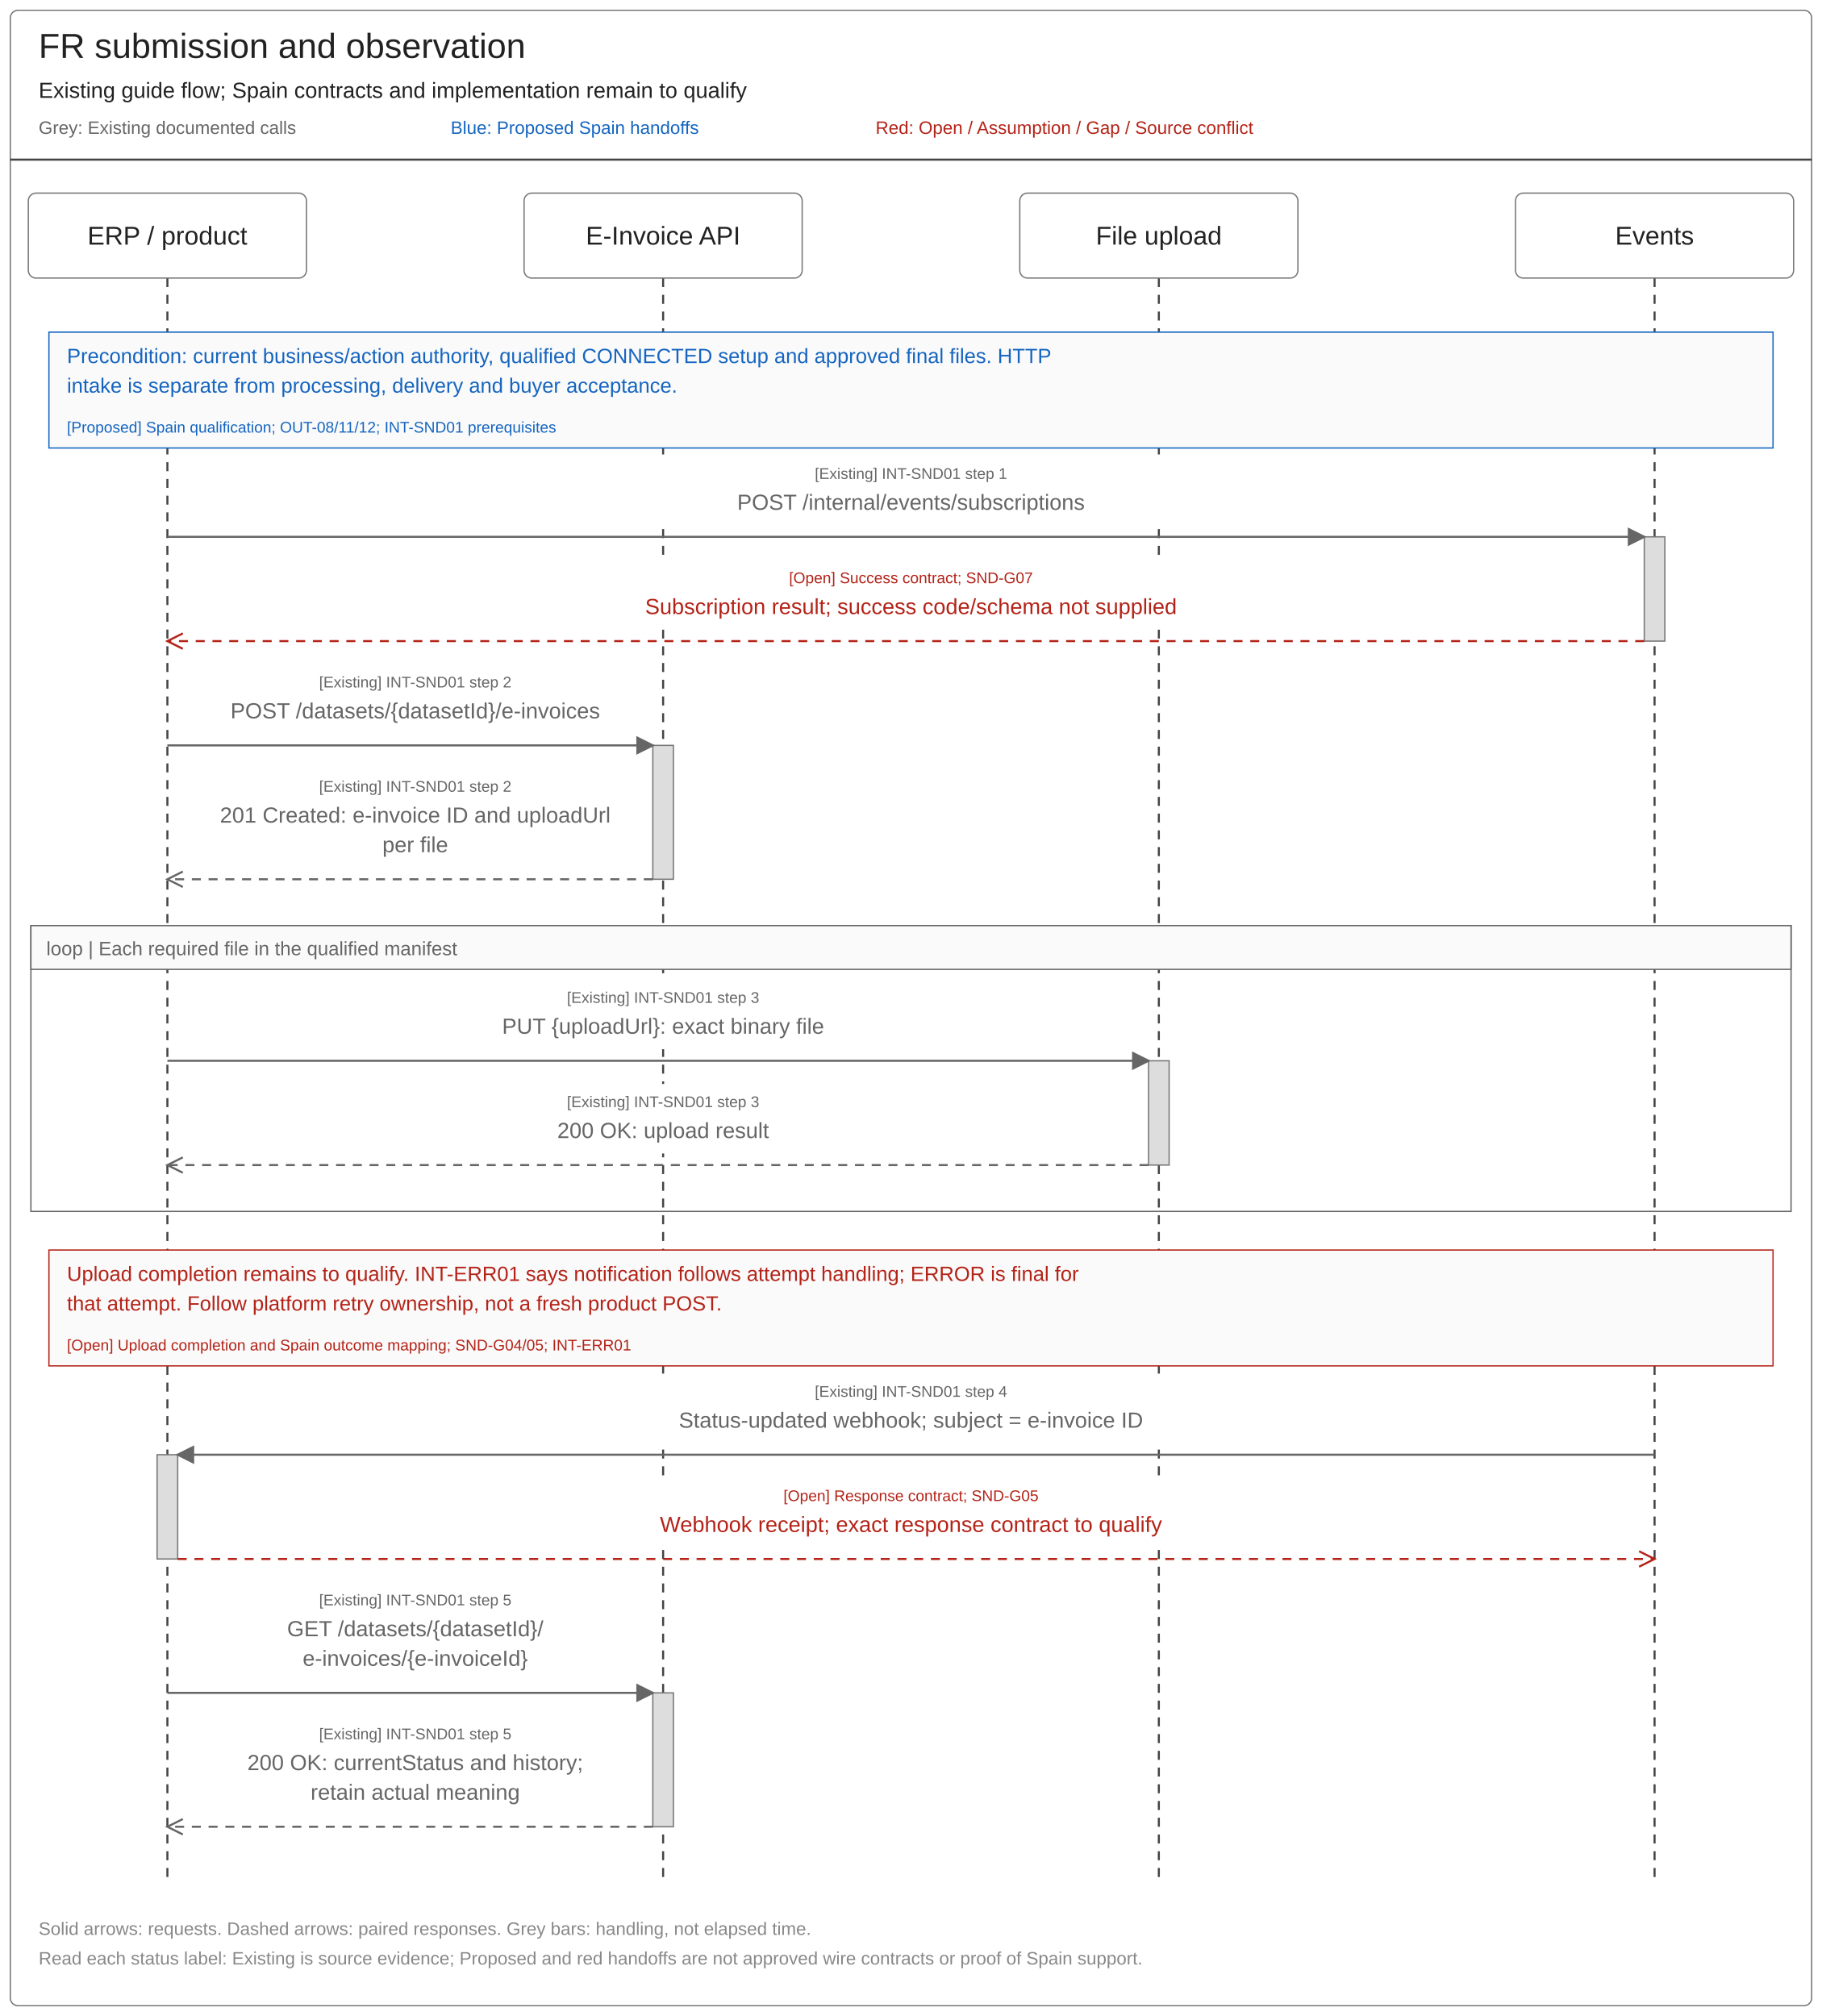
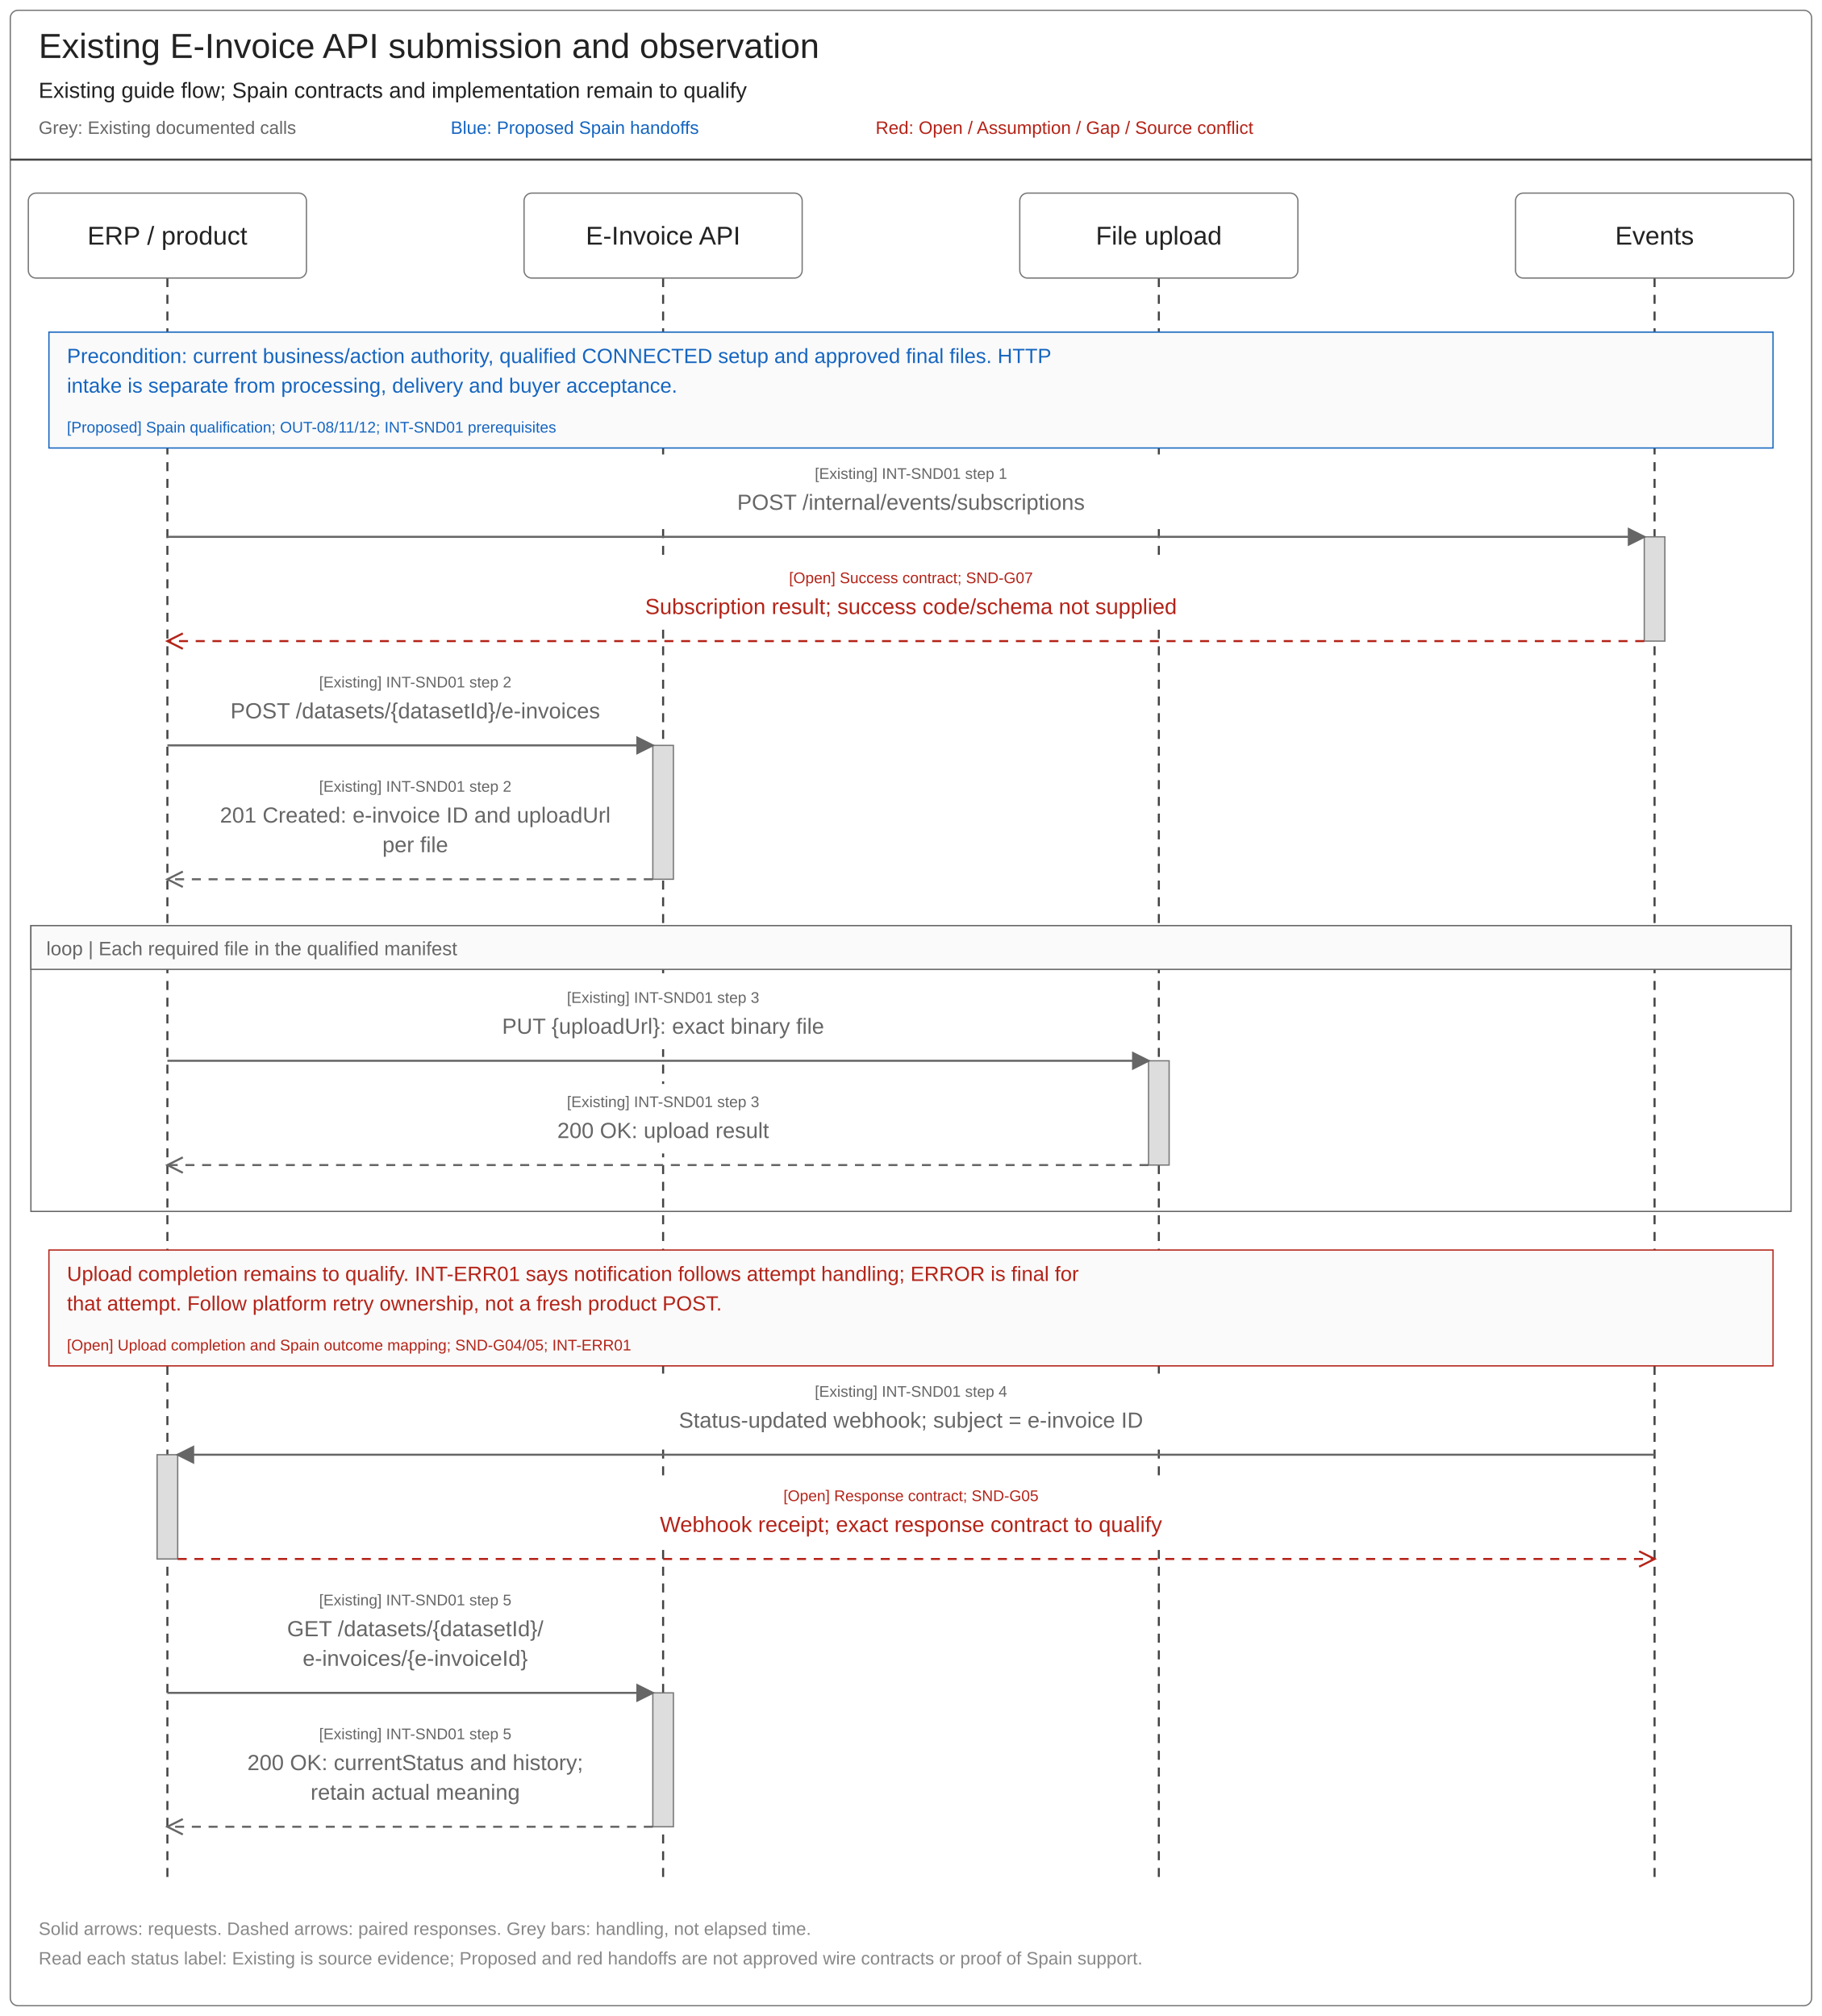
- <svg xmlns="http://www.w3.org/2000/svg" aria-label="FR submission and observation" width="1415" height="1566" viewBox="0 0 1415 1566" role="img">
+ <svg xmlns="http://www.w3.org/2000/svg" aria-label="Existing E-Invoice API submission and observation" width="1415" height="1566" viewBox="0 0 1415 1566" role="img">
  <rect width="1415" height="1566" fill="white" />
  <rect x="8" y="8" width="1399" height="1550" fill="white" stroke="#777777" rx="6" />
-   <text font-family="Arial, sans-serif" font-size="27" text-anchor="start" x="30" y="45" fill="#222222">FR submission and observation</text>
+   <text font-family="Arial, sans-serif" font-size="27" text-anchor="start" x="30" y="45" fill="#222222">Existing E-Invoice API submission and observation</text>
  <text font-family="Arial, sans-serif" font-size="17" text-anchor="start" x="30" y="76" fill="#222222">Existing guide flow; Spain contracts and implementation remain to qualify</text>
  <text font-family="Arial, sans-serif" font-size="14" text-anchor="start" x="30" y="104" fill="#666666">Grey: Existing documented calls</text>
  <text font-family="Arial, sans-serif" font-size="14" text-anchor="start" x="350" y="104" fill="#1565C0">Blue: Proposed Spain handoffs</text>
  <text font-family="Arial, sans-serif" font-size="14" text-anchor="start" x="680" y="104" fill="#B42318">Red: Open / Assumption / Gap / Source conflict</text>
  <path d="M 8,124 L 1407,124" fill="none" stroke="#444444" stroke-width="1.6" />
  <path d="M 130,216 L 130,1463" fill="none" stroke="#444444" stroke-width="1.6" stroke-dasharray="7 6" />
  <rect x="22" y="150" width="216" height="66" fill="white" stroke="#777777" rx="6" />
  <text font-family="Arial, sans-serif" font-size="20" text-anchor="middle" x="130" y="190" fill="#222222">ERP / product</text>
  <path d="M 515,216 L 515,1463" fill="none" stroke="#444444" stroke-width="1.6" stroke-dasharray="7 6" />
  <rect x="407" y="150" width="216" height="66" fill="white" stroke="#777777" rx="6" />
  <text font-family="Arial, sans-serif" font-size="20" text-anchor="middle" x="515" y="190" fill="#222222">E-Invoice API</text>
  <path d="M 900,216 L 900,1463" fill="none" stroke="#444444" stroke-width="1.6" stroke-dasharray="7 6" />
  <rect x="792" y="150" width="216" height="66" fill="white" stroke="#777777" rx="6" />
  <text font-family="Arial, sans-serif" font-size="20" text-anchor="middle" x="900" y="190" fill="#222222">File upload</text>
  <path d="M 1285,216 L 1285,1463" fill="none" stroke="#444444" stroke-width="1.6" stroke-dasharray="7 6" />
  <rect x="1177" y="150" width="216" height="66" fill="white" stroke="#777777" rx="6" />
  <text font-family="Arial, sans-serif" font-size="20" text-anchor="middle" x="1285" y="190" fill="#222222">Events</text>
  <rect x="24" y="719" width="1367" height="222" fill="none" stroke="#666666" rx="0" />
  <rect x="1277" y="417" width="16" height="81" fill="#dddddd" stroke="#777777" rx="0" />
  <rect x="507" y="579" width="16" height="104" fill="#dddddd" stroke="#777777" rx="0" />
  <rect x="892" y="824" width="16" height="81" fill="#dddddd" stroke="#777777" rx="0" />
  <rect x="122" y="1130" width="16" height="81" fill="#dddddd" stroke="#777777" rx="0" />
  <rect x="507" y="1315" width="16" height="104" fill="#dddddd" stroke="#777777" rx="0" />
  <rect x="24" y="719" width="1367" height="34" fill="#fafafa" stroke="#666666" rx="0" />
  <text font-family="Arial, sans-serif" font-size="15" text-anchor="start" x="36" y="742" fill="#666666">loop | Each required file in the qualified manifest</text>
  <rect x="38" y="258" width="1339" height="90" fill="#fafafa" stroke="#1565C0" rx="0" />
  <text font-family="Arial, sans-serif" font-size="16" text-anchor="start" x="52" y="282" fill="#1565C0">Precondition: current business/action authority, qualified CONNECTED setup and approved final files. HTTP</text>
  <text font-family="Arial, sans-serif" font-size="16" text-anchor="start" x="52" y="305" fill="#1565C0">intake is separate from processing, delivery and buyer acceptance.</text>
  <text font-family="Arial, sans-serif" font-size="12" text-anchor="start" x="52" y="336" fill="#1565C0">[Proposed] Spain qualification; OUT-08/11/12; INT-SND01 prerequisites</text>
  <rect x="38" y="971" width="1339" height="90" fill="#fafafa" stroke="#B42318" rx="0" />
  <text font-family="Arial, sans-serif" font-size="16" text-anchor="start" x="52" y="995" fill="#B42318">Upload completion remains to qualify. INT-ERR01 says notification follows attempt handling; ERROR is final for</text>
  <text font-family="Arial, sans-serif" font-size="16" text-anchor="start" x="52" y="1018" fill="#B42318">that attempt. Follow platform retry ownership, not a fresh product POST.</text>
  <text font-family="Arial, sans-serif" font-size="12" text-anchor="start" x="52" y="1049" fill="#B42318">[Open] Upload completion and Spain outcome mapping; SND-G04/05; INT-ERR01</text>
  <rect x="142" y="354" width="1131" height="54" fill="white" stroke="none" rx="0" />
  <text font-family="Arial, sans-serif" font-size="12" text-anchor="middle" x="707.5" y="372" fill="#666666">[Existing] INT-SND01 step 1</text>
  <text font-family="Arial, sans-serif" font-size="17" text-anchor="middle" x="707.5" y="396" fill="#666666">POST /internal/events/subscriptions</text>
  <path d="M 130,417 L 1277,417" fill="none" stroke="#666666" stroke-width="1.6" />
  <path stroke-width="1.6" d="M 1265,411 L 1277,417 L 1265,423 Z" fill="#666666" stroke="#666666" />
  <rect x="142" y="435" width="1131" height="54" fill="white" stroke="none" rx="0" />
  <text font-family="Arial, sans-serif" font-size="12" text-anchor="middle" x="707.5" y="453" fill="#B42318">[Open] Success contract; SND-G07</text>
  <text font-family="Arial, sans-serif" font-size="17" text-anchor="middle" x="707.5" y="477" fill="#B42318">Subscription result; success code/schema not supplied</text>
  <path d="M 1277,498 L 130,498" fill="none" stroke="#B42318" stroke-width="1.6" stroke-dasharray="7 6" />
  <path stroke-width="1.6" d="M 142,492 L 130,498 L 142,504" fill="none" stroke="#B42318" />
  <rect x="142" y="516" width="361" height="54" fill="white" stroke="none" rx="0" />
  <text font-family="Arial, sans-serif" font-size="12" text-anchor="middle" x="322.5" y="534" fill="#666666">[Existing] INT-SND01 step 2</text>
  <text font-family="Arial, sans-serif" font-size="17" text-anchor="middle" x="322.5" y="558" fill="#666666">POST /datasets/{datasetId}/e-invoices</text>
  <path d="M 130,579 L 507,579" fill="none" stroke="#666666" stroke-width="1.6" />
  <path stroke-width="1.6" d="M 495,573 L 507,579 L 495,585 Z" fill="#666666" stroke="#666666" />
  <rect x="142" y="597" width="361" height="77" fill="white" stroke="none" rx="0" />
  <text font-family="Arial, sans-serif" font-size="12" text-anchor="middle" x="322.5" y="615" fill="#666666">[Existing] INT-SND01 step 2</text>
  <text font-family="Arial, sans-serif" font-size="17" text-anchor="middle" x="322.5" y="639" fill="#666666">201 Created: e-invoice ID and uploadUrl</text>
  <text font-family="Arial, sans-serif" font-size="17" text-anchor="middle" x="322.5" y="662" fill="#666666">per file</text>
  <path d="M 507,683 L 130,683" fill="none" stroke="#666666" stroke-width="1.6" stroke-dasharray="7 6" />
  <path stroke-width="1.6" d="M 142,677 L 130,683 L 142,689" fill="none" stroke="#666666" />
  <rect x="142" y="761" width="746" height="54" fill="white" stroke="none" rx="0" />
  <text font-family="Arial, sans-serif" font-size="12" text-anchor="middle" x="515.0" y="779" fill="#666666">[Existing] INT-SND01 step 3</text>
  <text font-family="Arial, sans-serif" font-size="17" text-anchor="middle" x="515.0" y="803" fill="#666666">PUT {uploadUrl}: exact binary file</text>
  <path d="M 130,824 L 892,824" fill="none" stroke="#666666" stroke-width="1.6" />
  <path stroke-width="1.6" d="M 880,818 L 892,824 L 880,830 Z" fill="#666666" stroke="#666666" />
  <rect x="142" y="842" width="746" height="54" fill="white" stroke="none" rx="0" />
  <text font-family="Arial, sans-serif" font-size="12" text-anchor="middle" x="515.0" y="860" fill="#666666">[Existing] INT-SND01 step 3</text>
  <text font-family="Arial, sans-serif" font-size="17" text-anchor="middle" x="515.0" y="884" fill="#666666">200 OK: upload result</text>
  <path d="M 892,905 L 130,905" fill="none" stroke="#666666" stroke-width="1.6" stroke-dasharray="7 6" />
  <path stroke-width="1.6" d="M 142,899 L 130,905 L 142,911" fill="none" stroke="#666666" />
  <rect x="142" y="1067" width="1131" height="54" fill="white" stroke="none" rx="0" />
  <text font-family="Arial, sans-serif" font-size="12" text-anchor="middle" x="707.5" y="1085" fill="#666666">[Existing] INT-SND01 step 4</text>
  <text font-family="Arial, sans-serif" font-size="17" text-anchor="middle" x="707.5" y="1109" fill="#666666">Status-updated webhook; subject = e-invoice ID</text>
  <path d="M 1285,1130 L 138,1130" fill="none" stroke="#666666" stroke-width="1.6" />
  <path stroke-width="1.6" d="M 150,1124 L 138,1130 L 150,1136 Z" fill="#666666" stroke="#666666" />
  <rect x="142" y="1148" width="1131" height="54" fill="white" stroke="none" rx="0" />
  <text font-family="Arial, sans-serif" font-size="12" text-anchor="middle" x="707.5" y="1166" fill="#B42318">[Open] Response contract; SND-G05</text>
  <text font-family="Arial, sans-serif" font-size="17" text-anchor="middle" x="707.5" y="1190" fill="#B42318">Webhook receipt; exact response contract to qualify</text>
  <path d="M 138,1211 L 1285,1211" fill="none" stroke="#B42318" stroke-width="1.6" stroke-dasharray="7 6" />
  <path stroke-width="1.6" d="M 1273,1205 L 1285,1211 L 1273,1217" fill="none" stroke="#B42318" />
  <rect x="142" y="1229" width="361" height="77" fill="white" stroke="none" rx="0" />
  <text font-family="Arial, sans-serif" font-size="12" text-anchor="middle" x="322.5" y="1247" fill="#666666">[Existing] INT-SND01 step 5</text>
  <text font-family="Arial, sans-serif" font-size="17" text-anchor="middle" x="322.5" y="1271" fill="#666666">GET /datasets/{datasetId}/</text>
  <text font-family="Arial, sans-serif" font-size="17" text-anchor="middle" x="322.5" y="1294" fill="#666666">e-invoices/{e-invoiceId}</text>
  <path d="M 130,1315 L 507,1315" fill="none" stroke="#666666" stroke-width="1.6" />
  <path stroke-width="1.6" d="M 495,1309 L 507,1315 L 495,1321 Z" fill="#666666" stroke="#666666" />
  <rect x="142" y="1333" width="361" height="77" fill="white" stroke="none" rx="0" />
  <text font-family="Arial, sans-serif" font-size="12" text-anchor="middle" x="322.5" y="1351" fill="#666666">[Existing] INT-SND01 step 5</text>
  <text font-family="Arial, sans-serif" font-size="17" text-anchor="middle" x="322.5" y="1375" fill="#666666">200 OK: currentStatus and history;</text>
  <text font-family="Arial, sans-serif" font-size="17" text-anchor="middle" x="322.5" y="1398" fill="#666666">retain actual meaning</text>
  <path d="M 507,1419 L 130,1419" fill="none" stroke="#666666" stroke-width="1.6" stroke-dasharray="7 6" />
  <path stroke-width="1.6" d="M 142,1413 L 130,1419 L 142,1425" fill="none" stroke="#666666" />
  <text font-family="Arial, sans-serif" font-size="14" text-anchor="start" x="30" y="1503" fill="#888888">Solid arrows: requests. Dashed arrows: paired responses. Grey bars: handling, not elapsed time.</text>
  <text font-family="Arial, sans-serif" font-size="14" text-anchor="start" x="30" y="1526" fill="#888888">Read each status label: Existing is source evidence; Proposed and red handoffs are not approved wire contracts or proof of Spain support.</text>
</svg>
